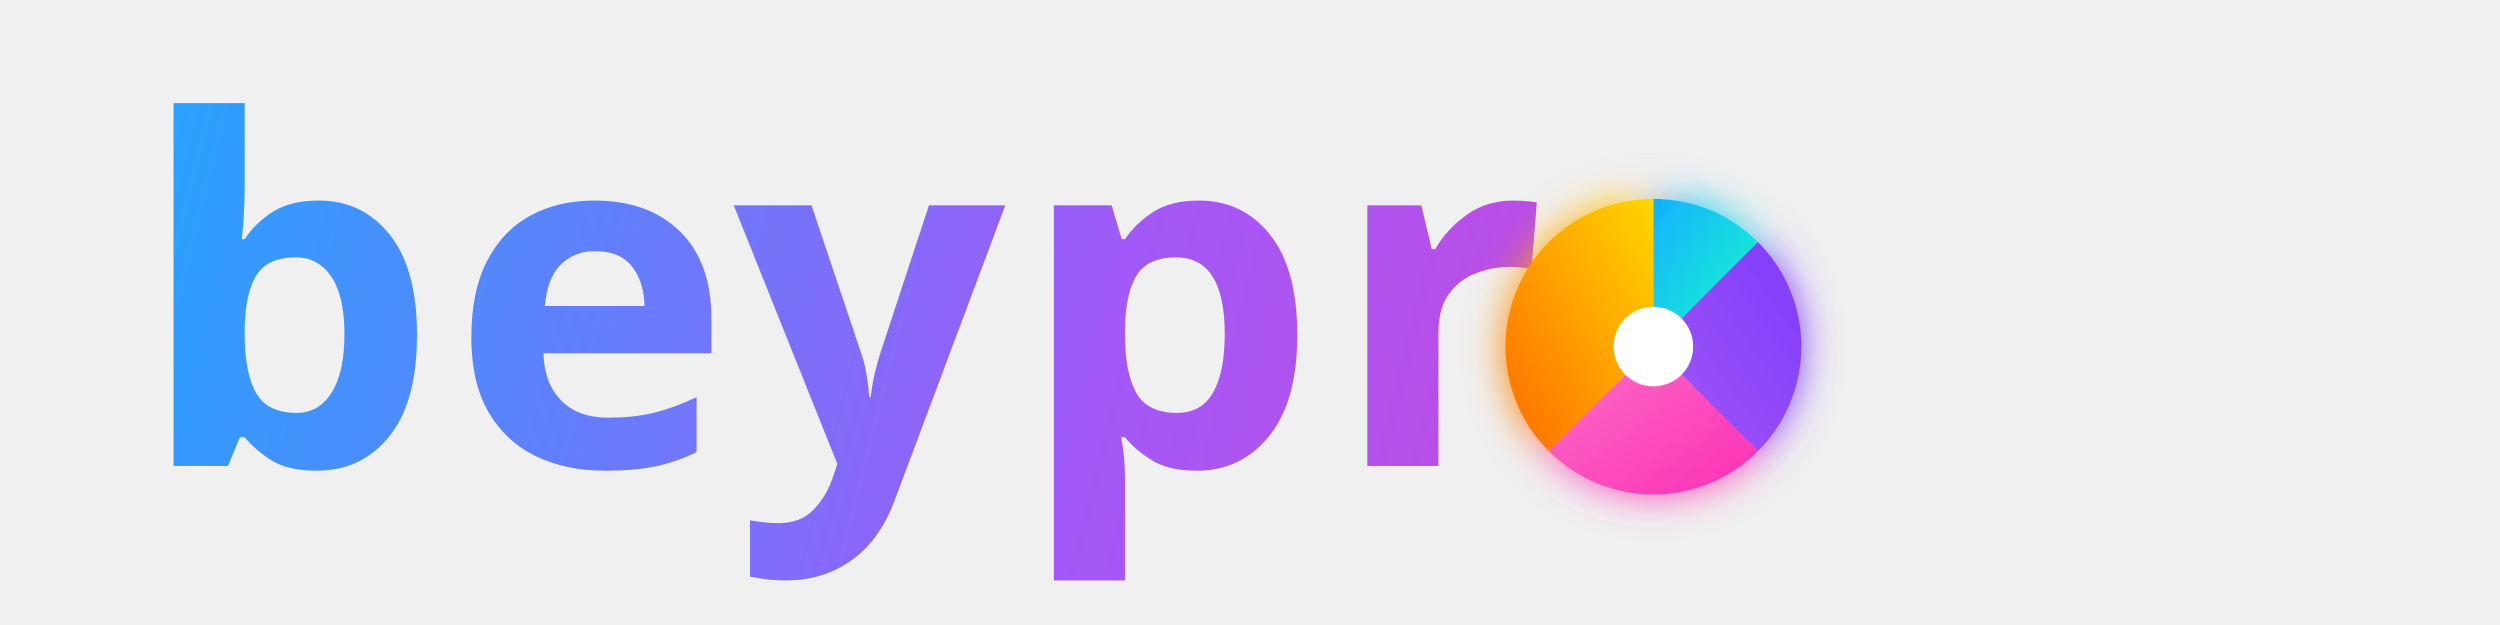
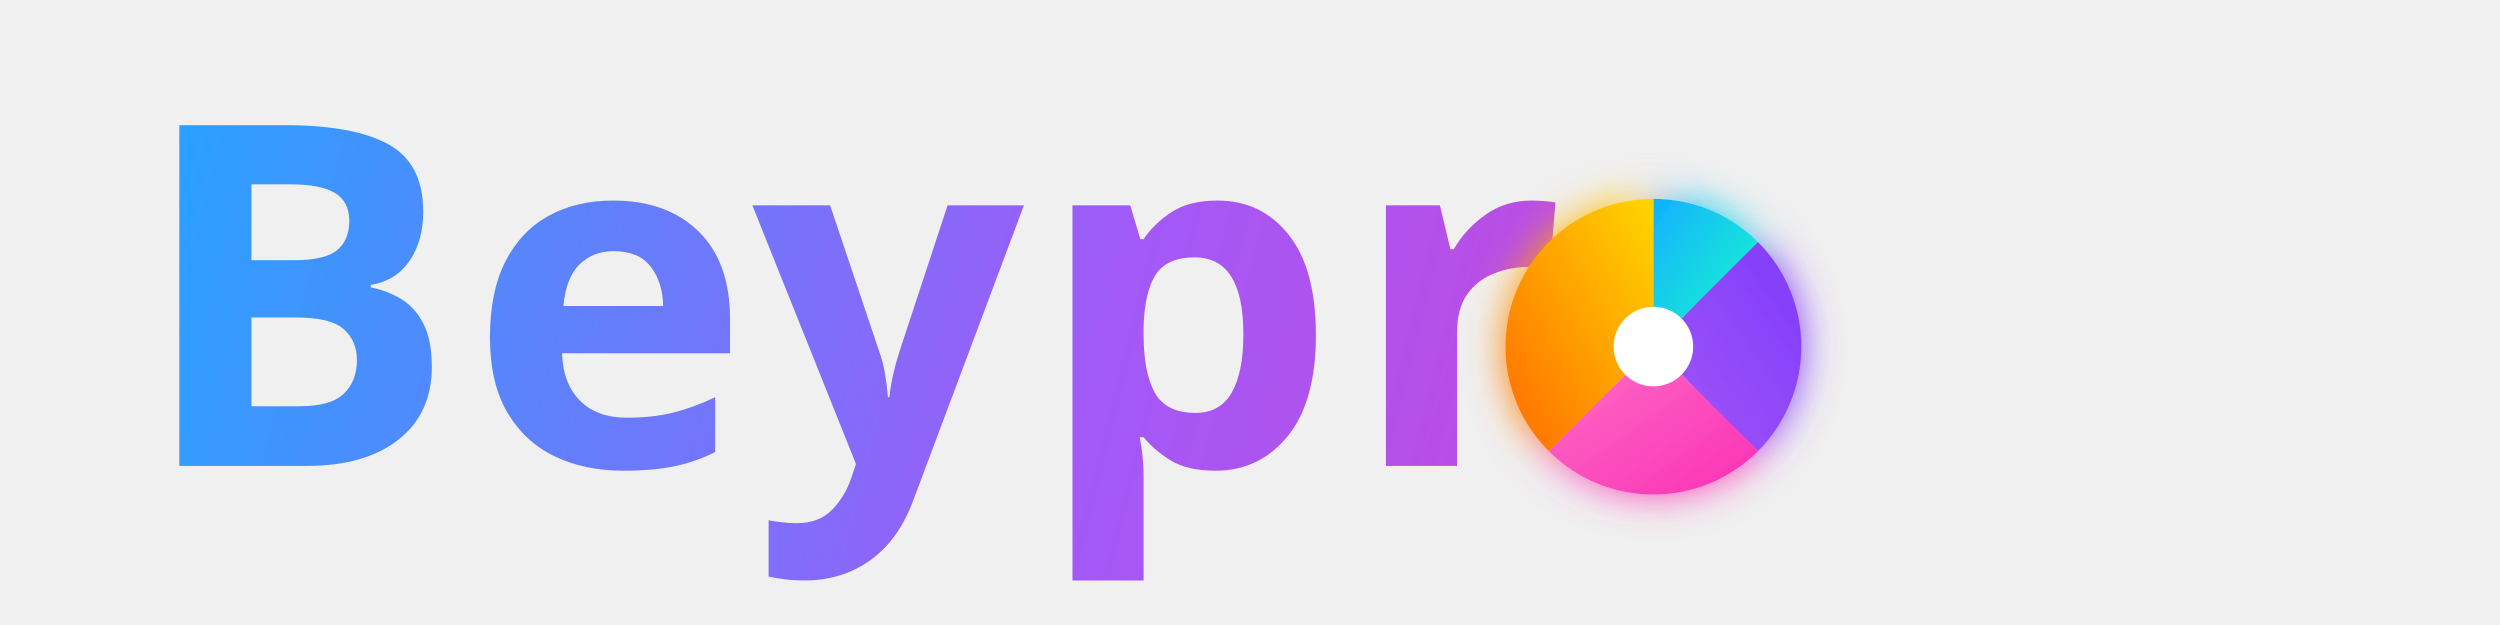
<svg xmlns="http://www.w3.org/2000/svg" width="440" height="110" viewBox="0 0 440 110" fill="none">
  <defs>
    <linearGradient id="beypro-gradient" x1="0" y1="0" x2="440" y2="110" gradientUnits="userSpaceOnUse">
      <stop stop-color="#10B0FF" />
      <stop offset="0.45" stop-color="#A259F7" />
      <stop offset="1" stop-color="#FA2FB5" />
    </linearGradient>
    <linearGradient id="pie1" x1="0" y1="0" x2="1" y2="1">
      <stop stop-color="#10B0FF" />
      <stop offset="1" stop-color="#1FFFC7" />
    </linearGradient>
    <linearGradient id="pie2" x1="0" y1="1" x2="1" y2="0">
      <stop stop-color="#A259F7" />
      <stop offset="1" stop-color="#7F3AFB" />
    </linearGradient>
    <linearGradient id="pie3" x1="1" y1="1" x2="0" y2="0">
      <stop stop-color="#FA2FB5" />
      <stop offset="1" stop-color="#FE70C7" />
    </linearGradient>
    <linearGradient id="pie4" x1="1" y1="0" x2="0" y2="1">
      <stop stop-color="#FFD600" />
      <stop offset="1" stop-color="#FF6B00" />
    </linearGradient>
    <filter id="glow" x="-20%" y="-20%" width="140%" height="140%">
      <feGaussianBlur stdDeviation="3.5" result="coloredBlur" />
      <feMerge>
        <feMergeNode in="coloredBlur" />
        <feMergeNode in="SourceGraphic" />
      </feMerge>
    </filter>
  </defs>
-   <text x="24" y="82" font-family="Montserrat, sans-serif" font-size="84" font-weight="800" letter-spacing="2" fill="url(#beypro-gradient)">
-   beypr
+   <text x="24" y="82" font-family="Montserrat, sans-serif" font-size="84" font-weight="800" letter-spacing="2" textLength="239" lengthAdjust="spacingAndGlyphs" fill="url(#beypro-gradient)">
+   Beypr
</text>
  <g filter="url(#glow)" transform="translate(291,61)">
    <path d="M0,-26 A26,26 0 0,1 18.4,-18.4 L0,0 Z" fill="url(#pie1)" />
    <path d="M18.4,-18.4 A26,26 0 0,1 18.4,18.4 L0,0 Z" fill="url(#pie2)" />
    <path d="M18.4,18.4 A26,26 0 0,1 -18.4,18.4 L0,0 Z" fill="url(#pie3)" />
    <path d="M-18.4,18.4 A26,26 0 0,1 0,-26 L0,0 Z" fill="url(#pie4)" />
    <circle cx="0" cy="0" r="7" fill="#fff" />
  </g>
</svg>
